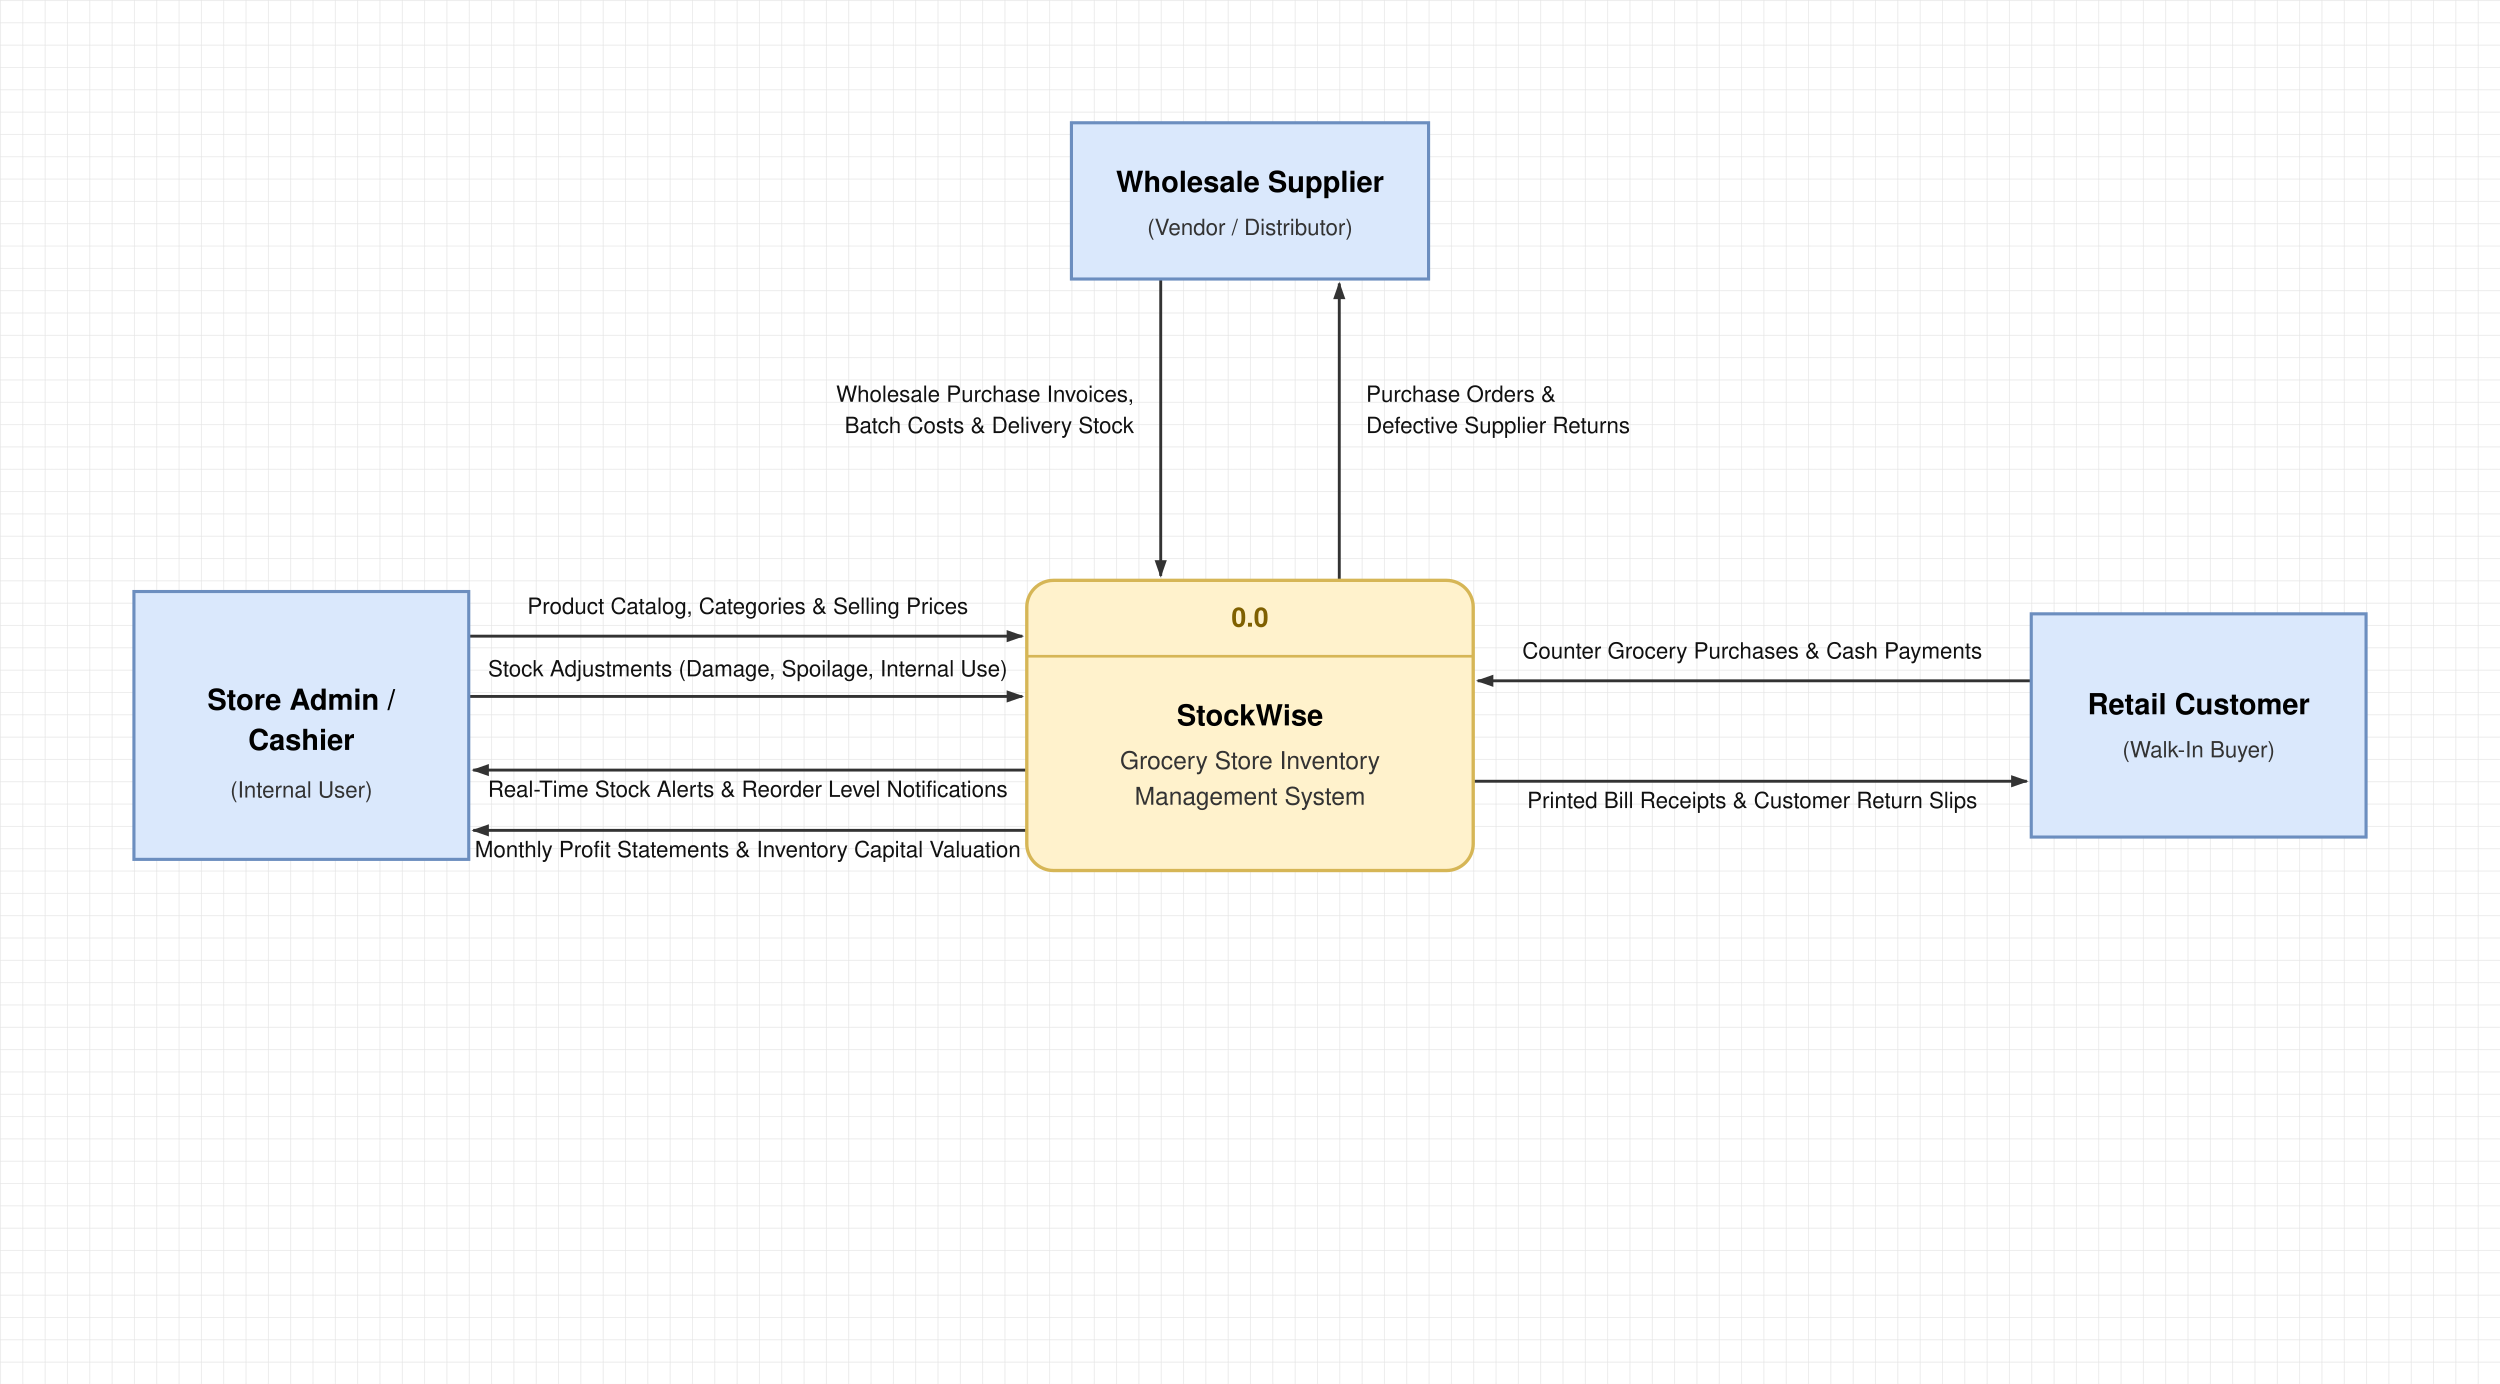
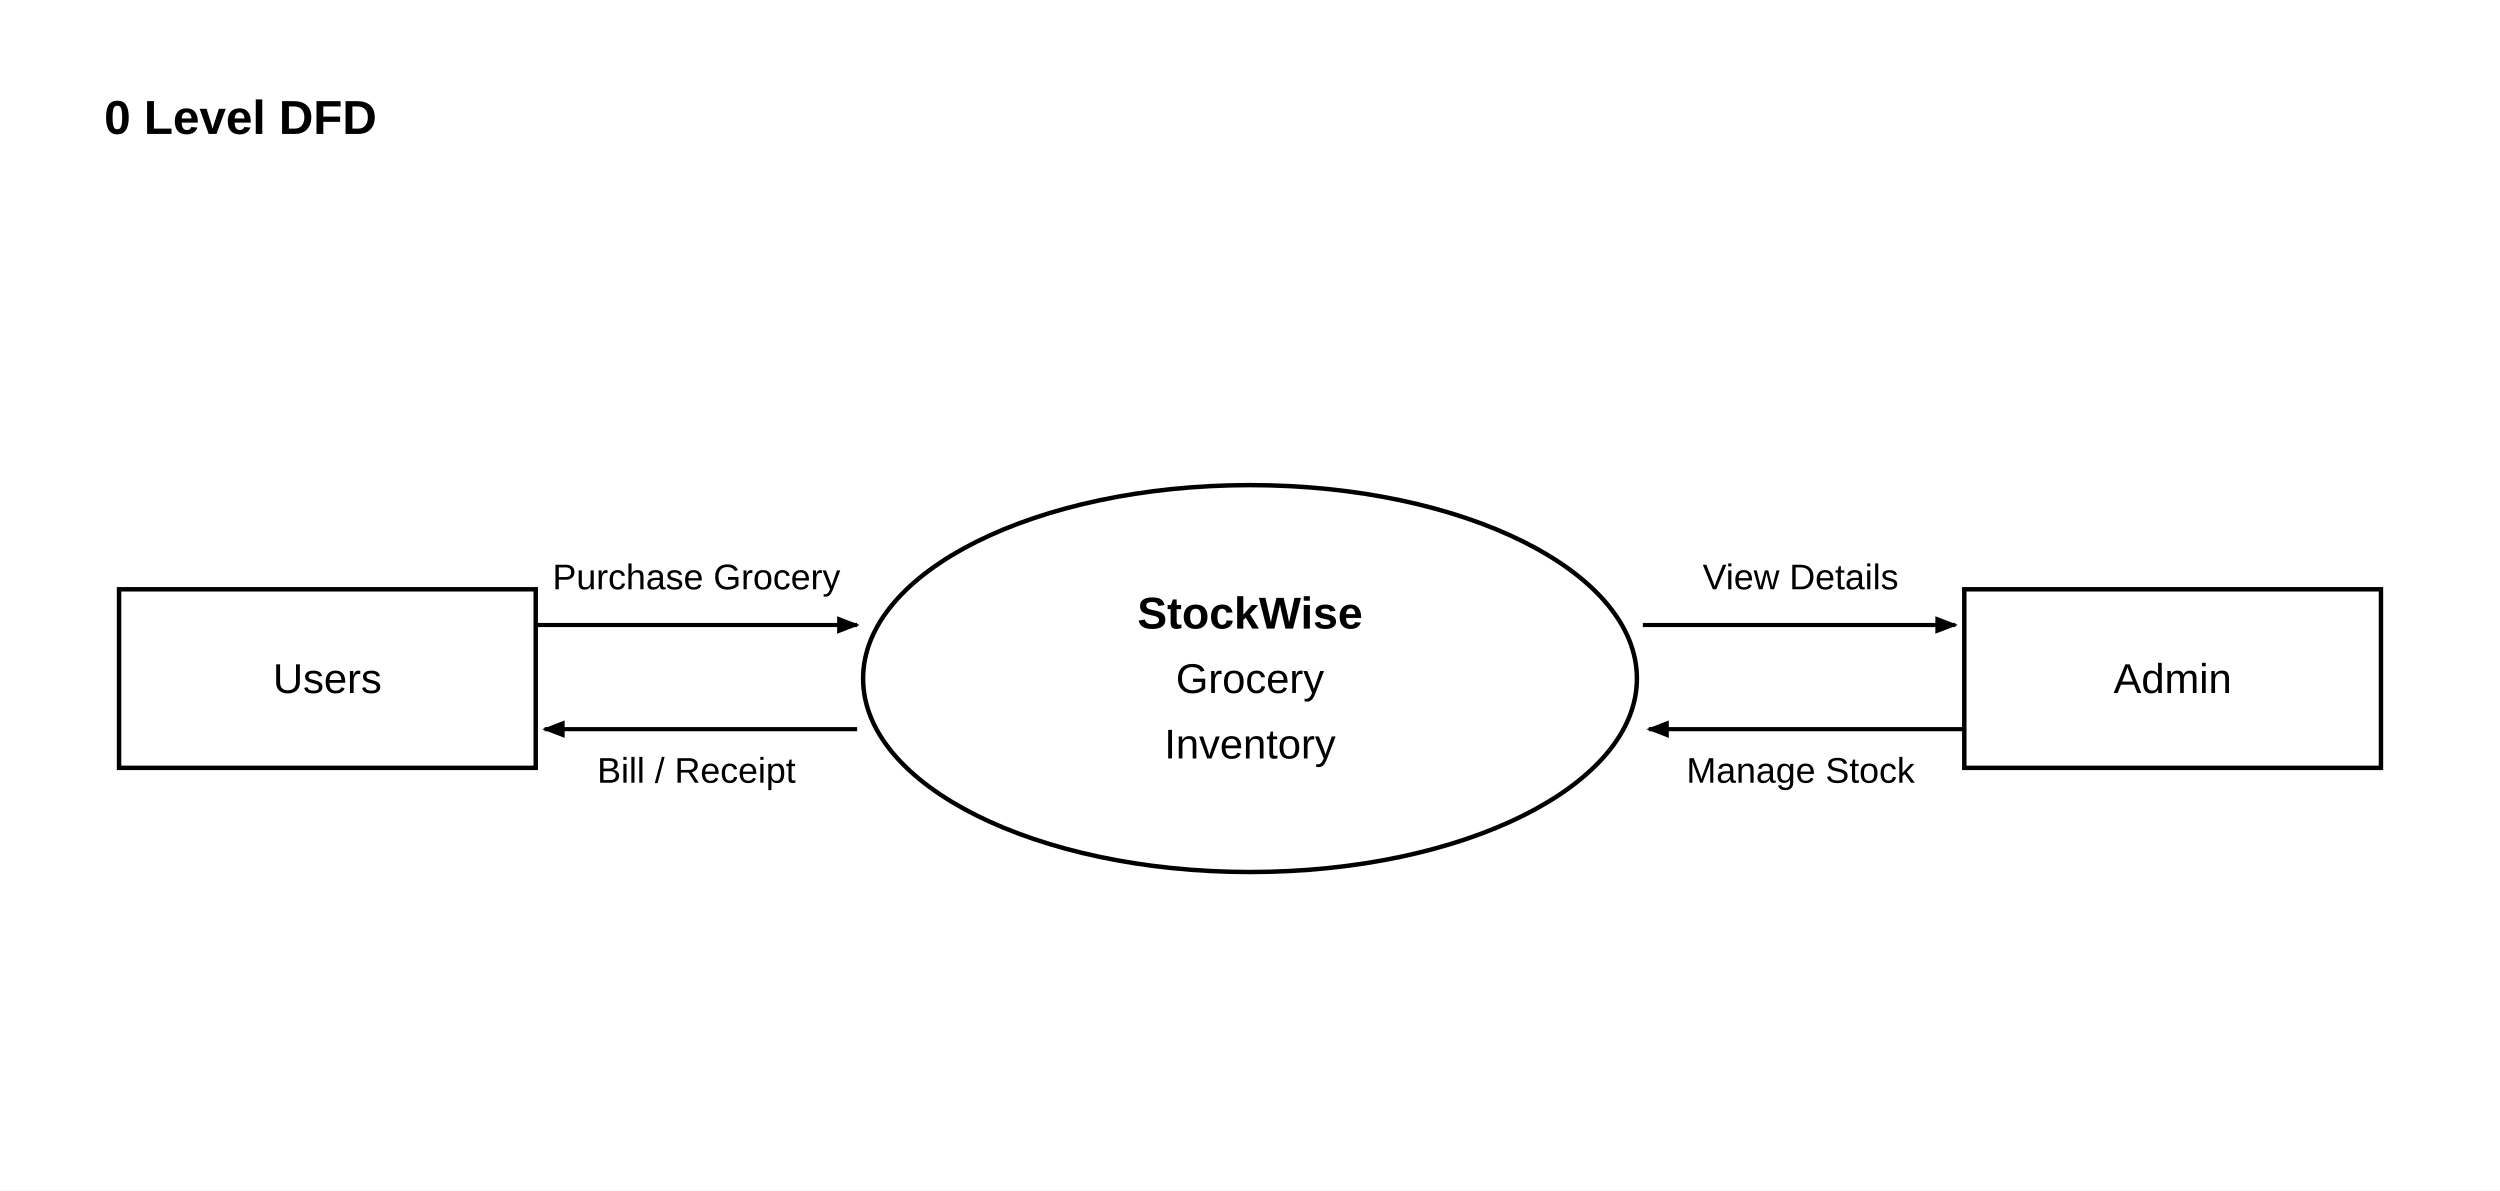
- <svg xmlns="http://www.w3.org/2000/svg" viewBox="0 0 1120 620" width="2240" height="1240">
+ <svg xmlns="http://www.w3.org/2000/svg" viewBox="0 0 840 400" width="1680" height="800">
  <defs>
-     <pattern id="grid" width="10" height="10" patternUnits="userSpaceOnUse">
-       <path d="M 10 0 L 0 0 0 10" fill="none" stroke="#e5e5e5" stroke-width="0.6" />
-     </pattern>
-     <marker id="arrow" viewBox="0 0 10 10" refX="9" refY="5" markerWidth="6" markerHeight="6" orient="auto-start-reverse">
-       <path d="M 0 1.5 L 10 5 L 0 8.5 z" fill="#333333" />
+     <marker id="arrow" viewBox="0 0 10 10" refX="8" refY="5" markerWidth="6" markerHeight="6" orient="auto-start-reverse">
+       <path d="M 0 1.5 L 9 5 L 0 8.5 z" fill="#000000" />
    </marker>
  </defs>
  <style>
-     /* draw.io native styling */
+     
    .bg { fill: #ffffff; }
-     .grid-layer { fill: url(#grid); }
- 
-     /* External Entities (Gane-Sarson / draw.io sharp rectangles) */
-     .entity-rect { fill: #dae8fc; stroke: #6c8ebf; stroke-width: 1.4; }
-     .entity-title { font-family: Helvetica, Arial, sans-serif; font-size: 13px; font-weight: bold; fill: #000000; text-anchor: middle; dominant-baseline: central; }
-     .entity-sub { font-family: Helvetica, Arial, sans-serif; font-size: 10px; fill: #333333; text-anchor: middle; dominant-baseline: central; }
- 
-     /* Central Process 0.0 (Gane-Sarson rounded rectangle with top divider) */
-     .process-rect { fill: #fff2cc; stroke: #d6b656; stroke-width: 1.5; rx: 12; ry: 12; }
-     .process-line { stroke: #d6b656; stroke-width: 1.2; }
-     .process-id { font-family: Helvetica, Arial, sans-serif; font-size: 12px; font-weight: bold; fill: #7f6000; text-anchor: middle; dominant-baseline: central; }
-     .process-title { font-family: Helvetica, Arial, sans-serif; font-size: 13px; font-weight: bold; fill: #000000; text-anchor: middle; dominant-baseline: central; }
-     .process-sub { font-family: Helvetica, Arial, sans-serif; font-size: 11px; fill: #333333; text-anchor: middle; dominant-baseline: central; }
- 
-     /* Data Flow Connectors */
-     .flow-line { stroke: #333333; stroke-width: 1.3; fill: none; marker-end: url(#arrow); }
-     .flow-text { font-family: Helvetica, Arial, sans-serif; font-size: 10px; fill: #111111; }
-     .flow-text-center { font-family: Helvetica, Arial, sans-serif; font-size: 10px; fill: #111111; text-anchor: middle; }
-     .flow-text-right { font-family: Helvetica, Arial, sans-serif; font-size: 10px; fill: #111111; text-anchor: end; }
+     .title { font-family: Arial, Helvetica, sans-serif; font-size: 16px; font-weight: bold; fill: #000000; }
+     
+     /* Plain Black and White DFD Shapes */
+     .dfd-box { fill: #ffffff; stroke: #000000; stroke-width: 1.5; }
+     .dfd-oval { fill: #ffffff; stroke: #000000; stroke-width: 1.5; }
+     
+     .box-text { font-family: Arial, Helvetica, sans-serif; font-size: 14px; font-weight: 500; fill: #000000; text-anchor: middle; dominant-baseline: central; }
+     
+     .oval-text-bold { font-family: Arial, Helvetica, sans-serif; font-size: 15px; font-weight: bold; fill: #000000; text-anchor: middle; dominant-baseline: central; }
+     .oval-text { font-family: Arial, Helvetica, sans-serif; font-size: 14px; font-weight: 500; fill: #000000; text-anchor: middle; dominant-baseline: central; }
+     
+     /* Connectors and Labels */
+     .flow-line { stroke: #000000; stroke-width: 1.4; fill: none; marker-end: url(#arrow); }
+     .flow-label { font-family: Arial, Helvetica, sans-serif; font-size: 12px; font-weight: 500; fill: #000000; text-anchor: middle; }
+     
  </style>
-   <rect width="1120" height="620" class="bg" />
-   <rect width="1120" height="620" class="grid-layer" />
-   <line x1="210" y1="285" x2="458" y2="285" class="flow-line" />
-   <text x="335" y="275" class="flow-text-center">Product Catalog, Categories &amp; Selling Prices</text>
-   <line x1="210" y1="312" x2="458" y2="312" class="flow-line" />
-   <text x="335" y="303" class="flow-text-center">Stock Adjustments (Damage, Spoilage, Internal Use)</text>
-   <line x1="460" y1="345" x2="212" y2="345" class="flow-line" />
-   <text x="335" y="357" class="flow-text-center">Real-Time Stock Alerts &amp; Reorder Level Notifications</text>
-   <line x1="460" y1="372" x2="212" y2="372" class="flow-line" />
-   <text x="335" y="384" class="flow-text-center">Monthly Profit Statements &amp; Inventory Capital Valuation</text>
-   <line x1="520" y1="125" x2="520" y2="258" class="flow-line" />
-   <text x="508" y="180" class="flow-text-right">Wholesale Purchase Invoices,</text>
-   <text x="508" y="194" class="flow-text-right">Batch Costs &amp; Delivery Stock</text>
-   <line x1="600" y1="260" x2="600" y2="127" class="flow-line" />
-   <text x="612" y="180" class="flow-text">Purchase Orders &amp;</text>
-   <text x="612" y="194" class="flow-text">Defective Supplier Returns</text>
-   <line x1="910" y1="305" x2="662" y2="305" class="flow-line" />
-   <text x="785" y="295" class="flow-text-center">Counter Grocery Purchases &amp; Cash Payments</text>
-   <line x1="660" y1="350" x2="908" y2="350" class="flow-line" />
-   <text x="785" y="362" class="flow-text-center">Printed Bill Receipts &amp; Customer Return Slips</text>
-   <g transform="translate(460, 260)">
-     <rect x="0" y="0" width="200" height="130" class="process-rect" />
-     <line x1="0" y1="34" x2="200" y2="34" class="process-line" />
-     <text x="100" y="18" class="process-id">0.0</text>
-     <text x="100" y="62" class="process-title">StockWise</text>
-     <text x="100" y="82" class="process-sub">Grocery Store Inventory</text>
-     <text x="100" y="98" class="process-sub">Management System</text>
-   </g>
-   <g transform="translate(60, 265)">
-     <rect x="0" y="0" width="150" height="120" class="entity-rect" />
-     <text x="75" y="50" class="entity-title">Store Admin /</text>
-     <text x="75" y="68" class="entity-title">Cashier</text>
-     <text x="75" y="90" class="entity-sub">(Internal User)</text>
-   </g>
-   <g transform="translate(480, 55)">
-     <rect x="0" y="0" width="160" height="70" class="entity-rect" />
-     <text x="80" y="28" class="entity-title">Wholesale Supplier</text>
-     <text x="80" y="48" class="entity-sub">(Vendor / Distributor)</text>
-   </g>
-   <g transform="translate(910, 275)">
-     <rect x="0" y="0" width="150" height="100" class="entity-rect" />
-     <text x="75" y="42" class="entity-title">Retail Customer</text>
-     <text x="75" y="62" class="entity-sub">(Walk-In Buyer)</text>
-   </g>
+   <rect width="840" height="400" class="bg" />
+   <text x="35" y="45" class="title">0 Level DFD</text>
+   <line x1="180" y1="210" x2="288" y2="210" class="flow-line" />
+   <text x="234" y="198" class="flow-label">Purchase Grocery</text>
+   <line x1="288" y1="245" x2="183" y2="245" class="flow-line" />
+   <text x="234" y="263" class="flow-label">Bill / Receipt</text>
+   <line x1="552" y1="210" x2="657" y2="210" class="flow-line" />
+   <text x="605" y="198" class="flow-label">View Details</text>
+   <line x1="660" y1="245" x2="554" y2="245" class="flow-line" />
+   <text x="605" y="263" class="flow-label">Manage Stock</text>
+   <rect x="40" y="198" width="140" height="60" class="dfd-box" />
+   <text x="110" y="228" class="box-text">Users</text>
+   <ellipse cx="420" cy="228" rx="130" ry="65" class="dfd-oval" />
+   <text x="420" y="206" class="oval-text-bold">StockWise</text>
+   <text x="420" y="228" class="oval-text">Grocery</text>
+   <text x="420" y="250" class="oval-text">Inventory</text>
+   <rect x="660" y="198" width="140" height="60" class="dfd-box" />
+   <text x="730" y="228" class="box-text">Admin</text>
</svg>
